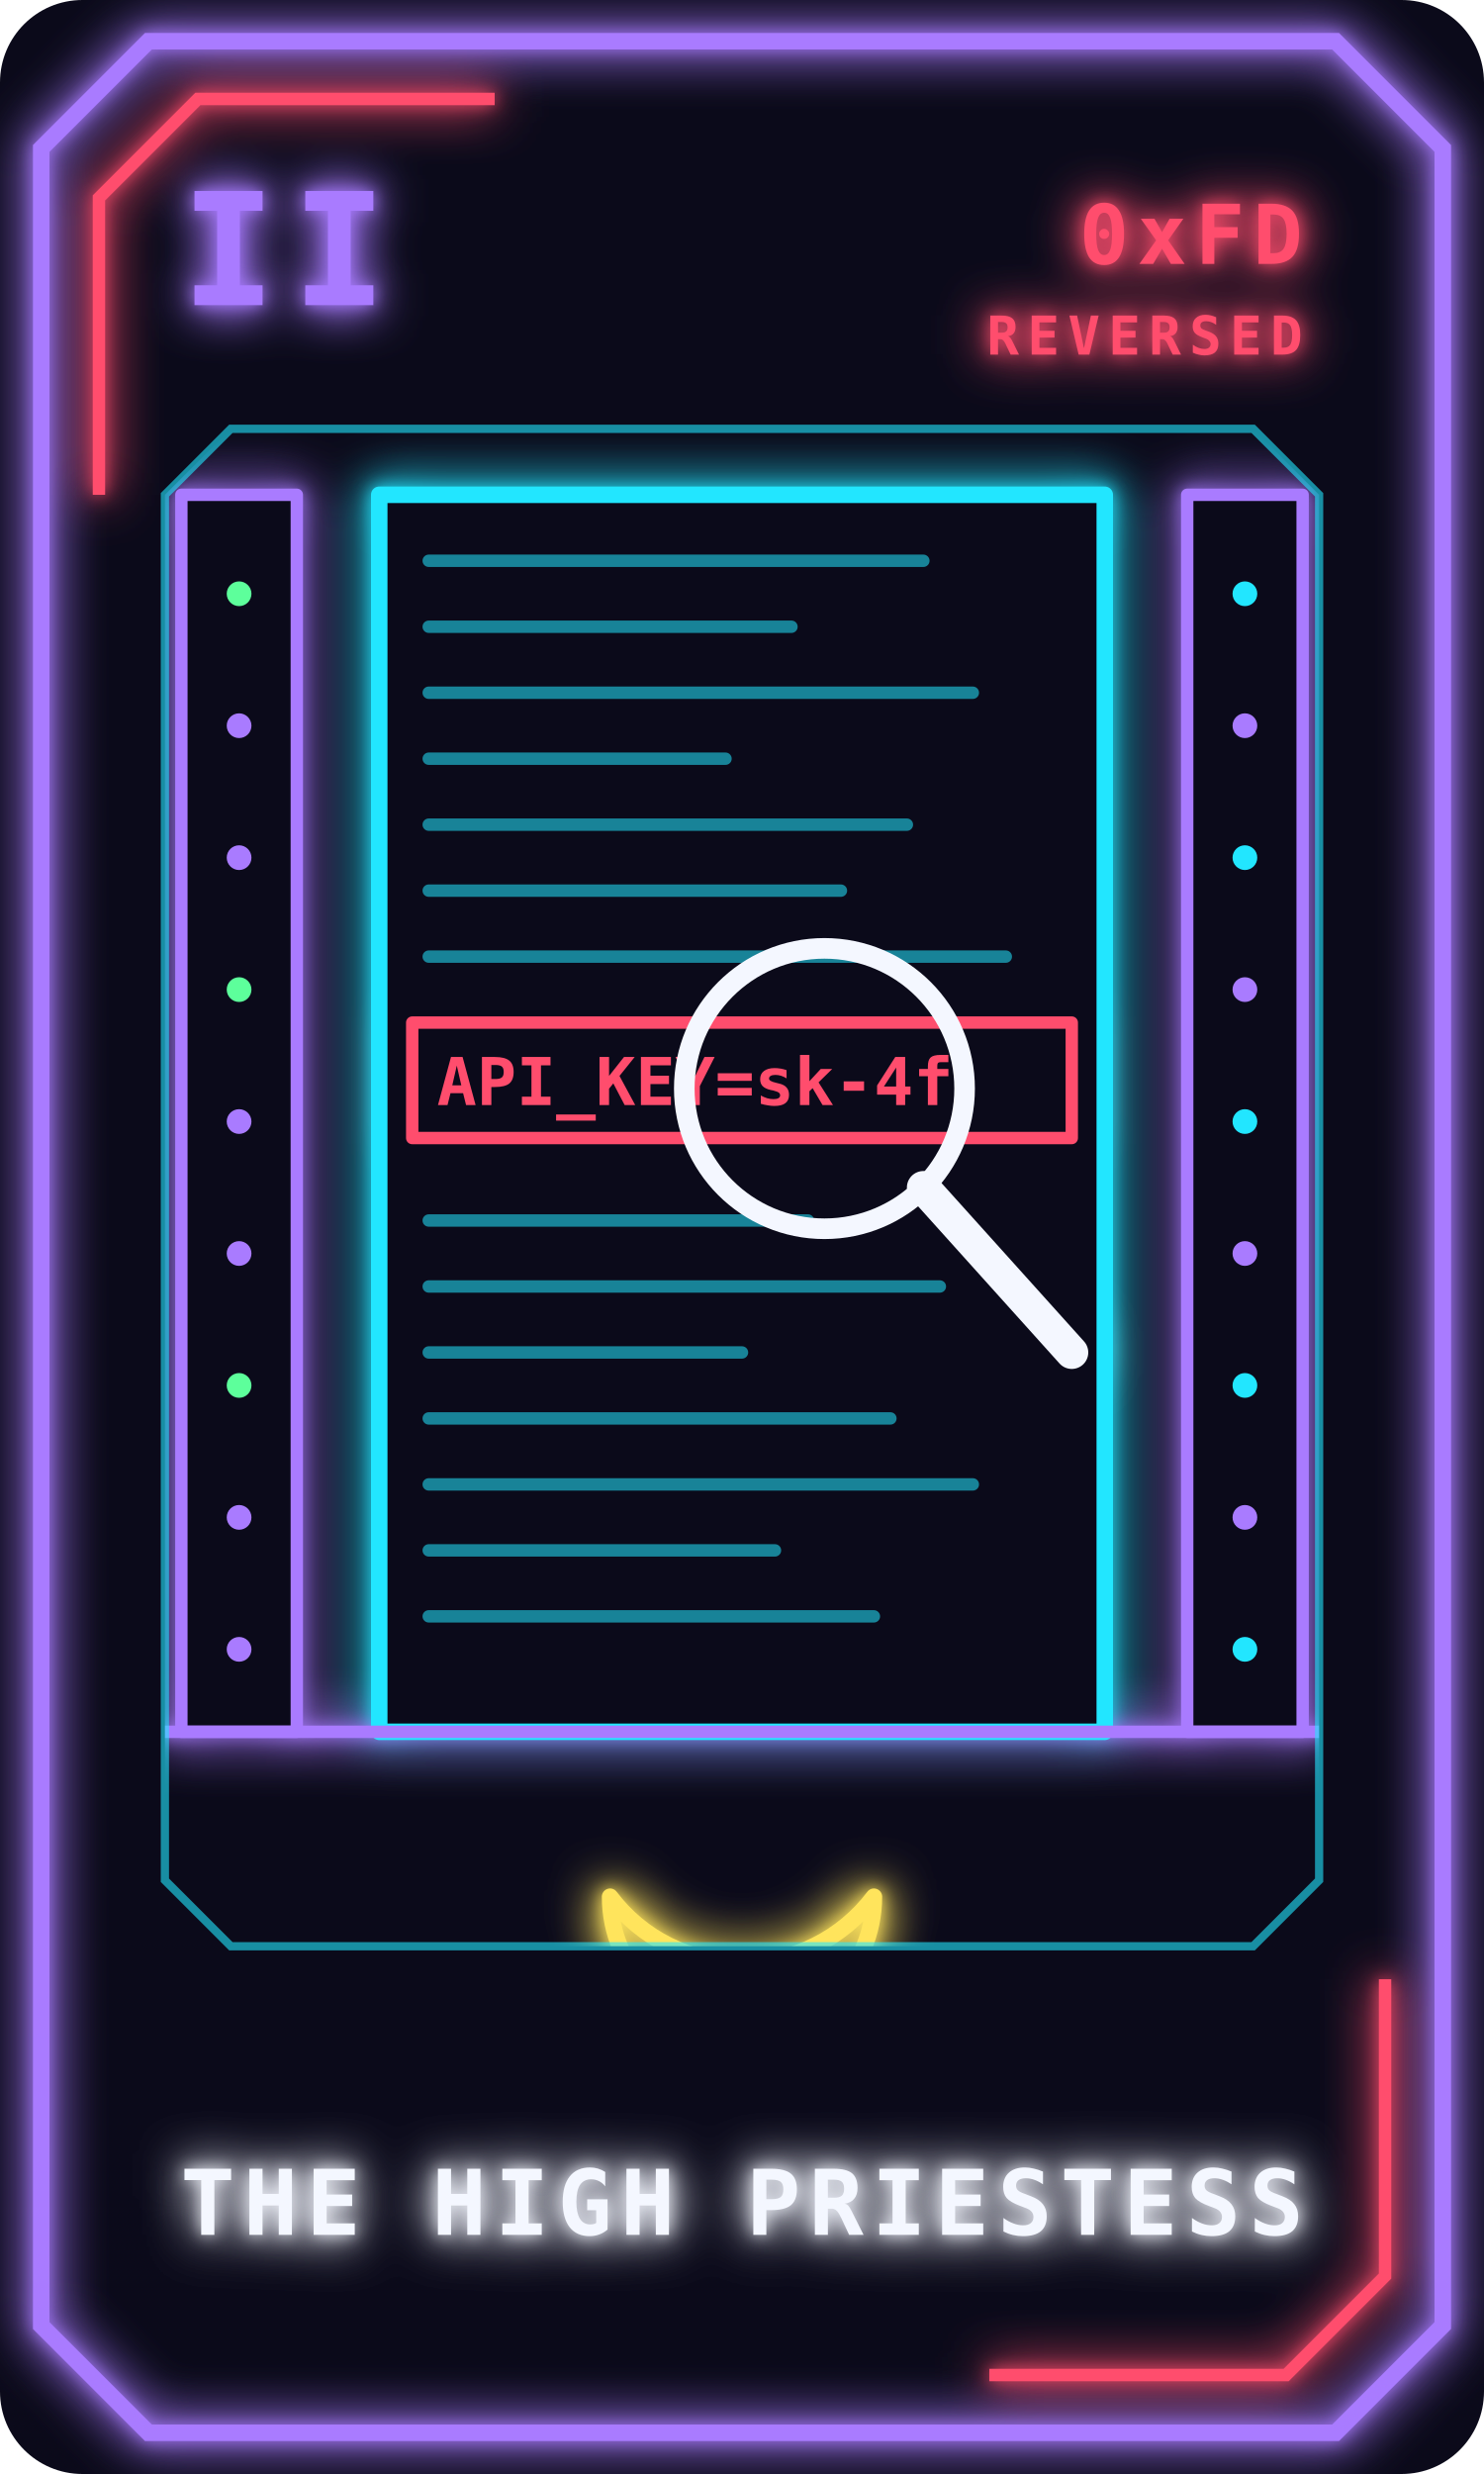
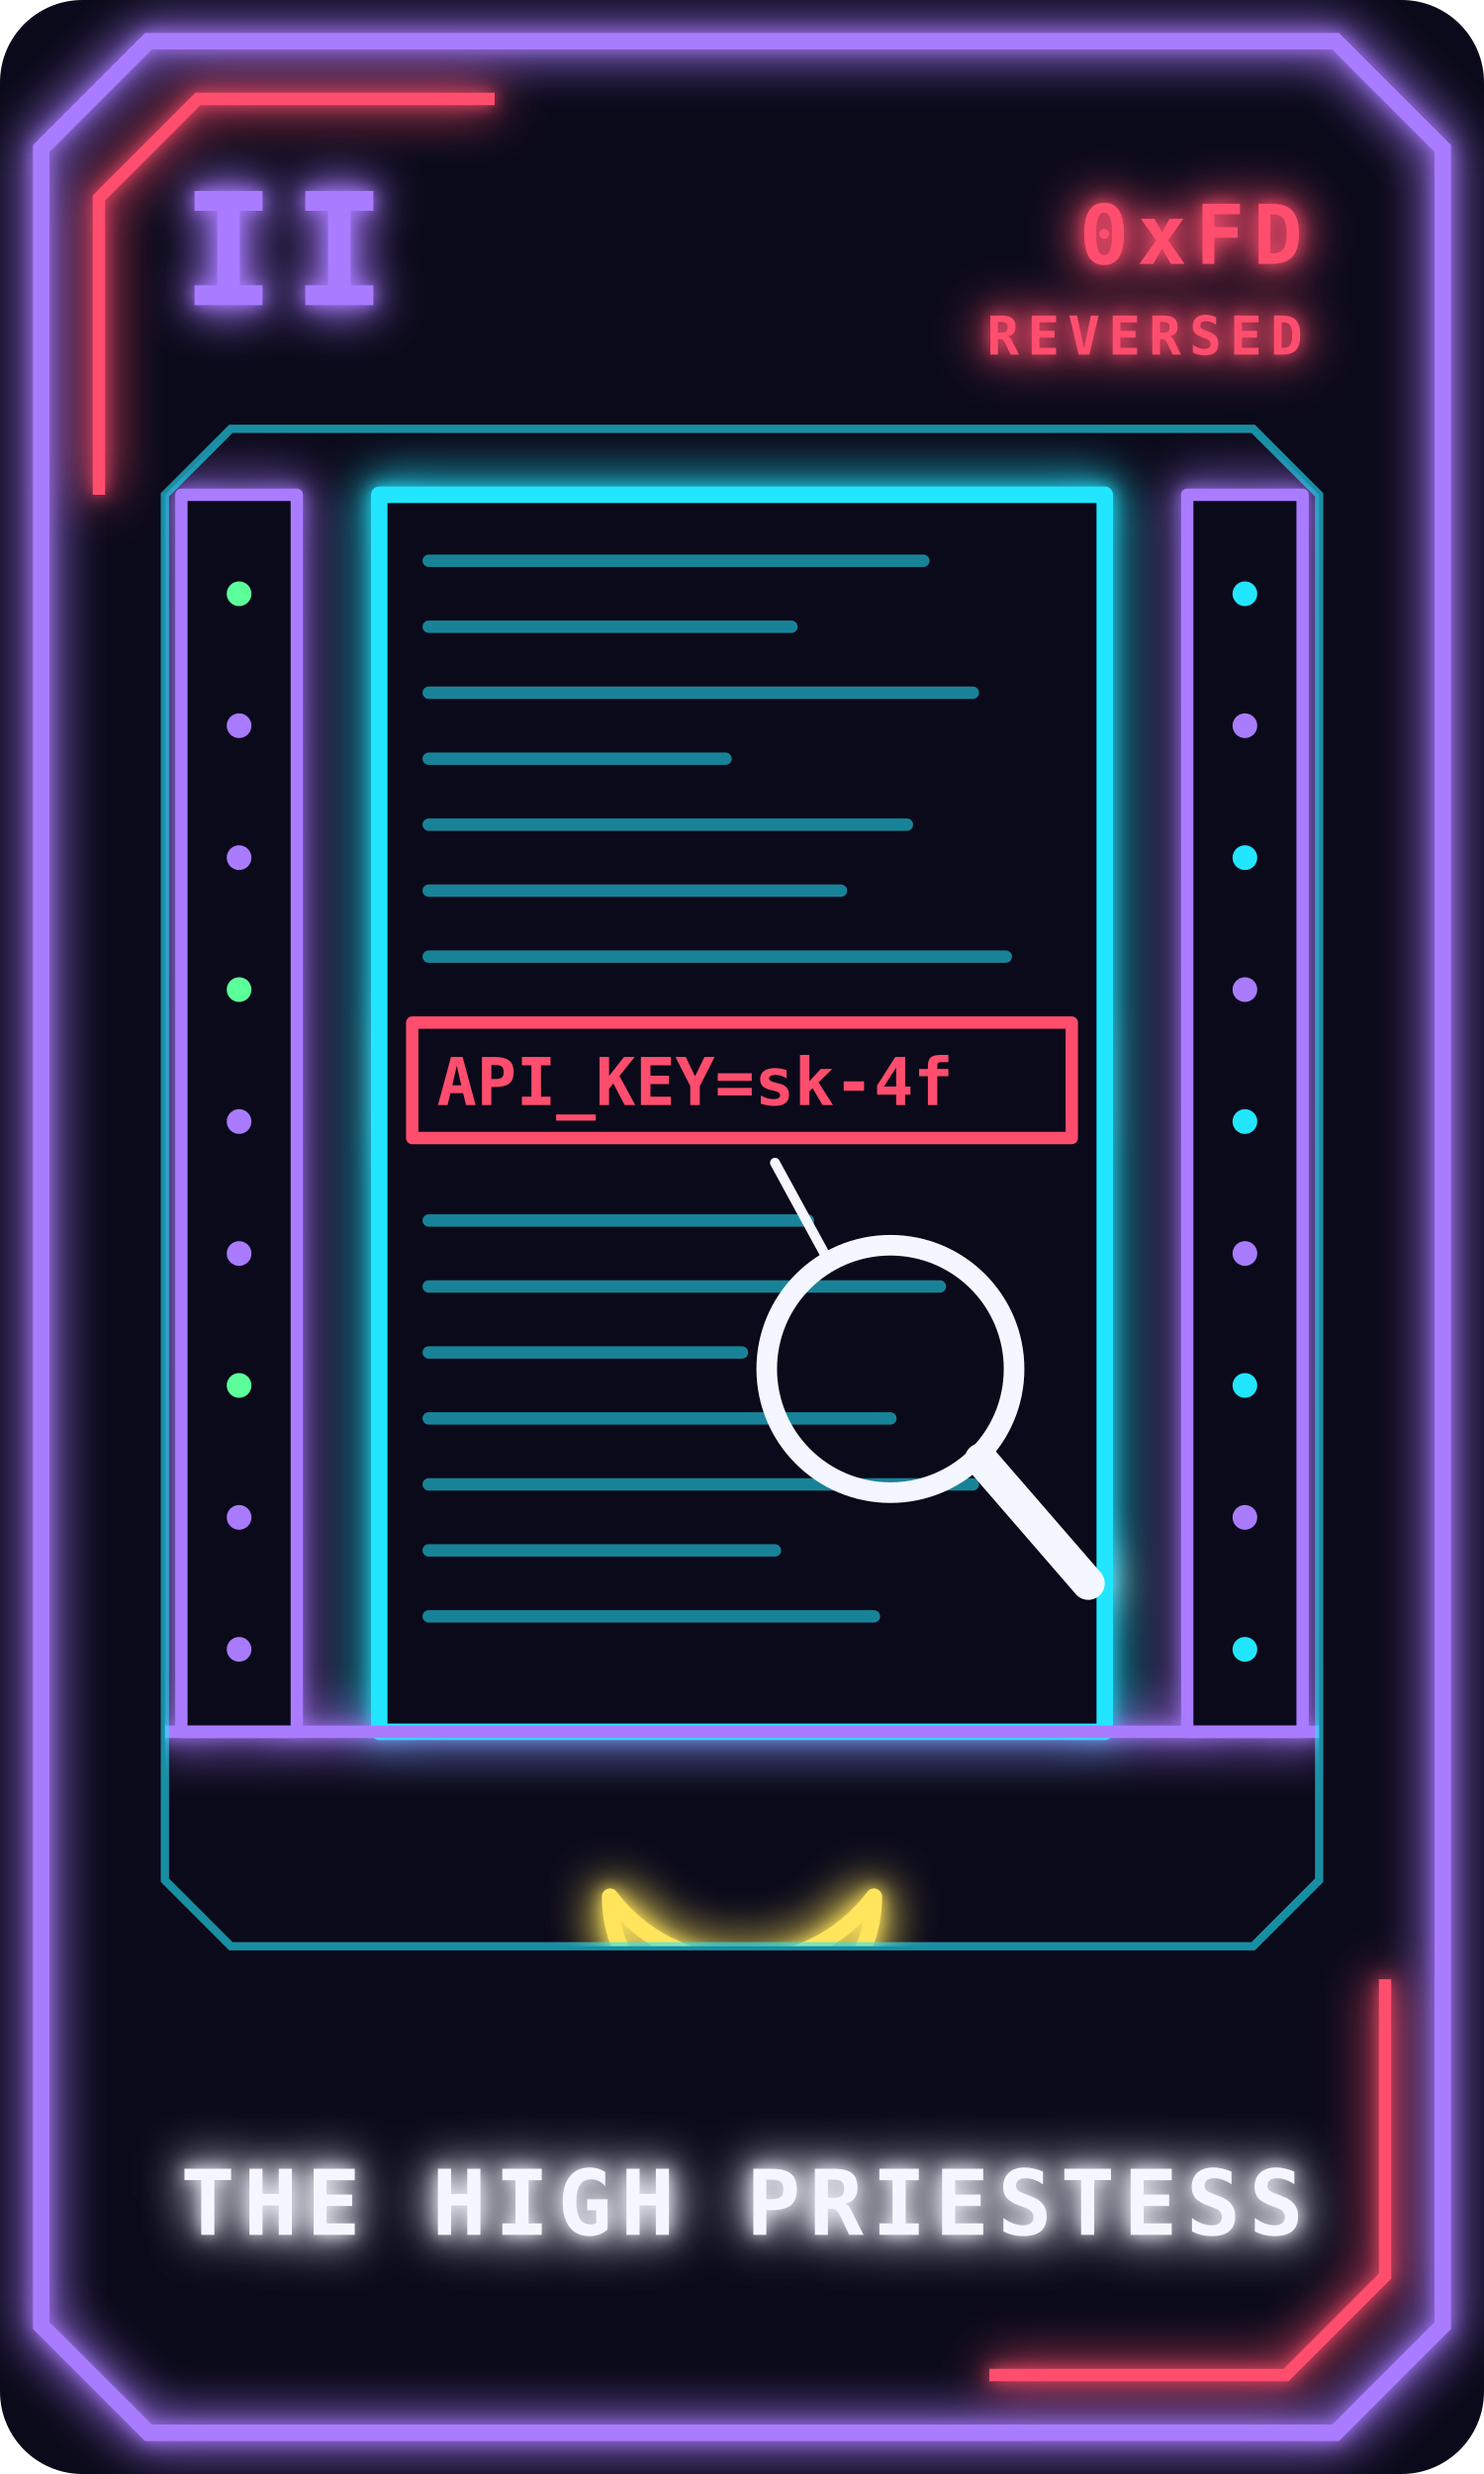
<svg xmlns="http://www.w3.org/2000/svg" width="180" height="300" viewBox="0 0 180 300">
  <g>
    <defs>
      <filter id="ds-neon" x="-30%" y="-30%" width="160%" height="160%" color-interpolation-filters="sRGB">
        <feGaussianBlur stdDeviation="3" result="wide" />
        <feGaussianBlur in="SourceGraphic" stdDeviation="1" result="near" />
        <feMerge>
          <feMergeNode in="wide" />
          <feMergeNode in="wide" />
          <feMergeNode in="near" />
          <feMergeNode in="SourceGraphic" />
        </feMerge>
      </filter>
      <clipPath id="ds-window">
        <path d="M-70 -84L-62 -92H62L70 -84V84L62 92H-62L-70 84Z" />
      </clipPath>
    </defs>
    <rect width="180" height="300" rx="10" fill="#0b0a1a" />
    <g filter="url(#ds-neon)">
      <path d="M18 5H162L175 18V282L162 295H18L5 282V18Z" fill="none" stroke="#a97bff" stroke-width="2" />
      <path d="M12 60V24L24 12H60M168 240V276L156 288H120" fill="none" stroke="#ff4d6d" stroke-width="1.5" />
      <text x="22" y="37" font-family="ui-monospace, 'SF Mono', Menlo, Consolas, monospace" font-size="19" font-weight="bold" fill="#a97bff" text-anchor="start" letter-spacing="2">II</text>
      <text x="158" y="32" font-family="ui-monospace, 'SF Mono', Menlo, Consolas, monospace" font-size="10" font-weight="bold" fill="#ff4d6d" text-anchor="end" letter-spacing="1">0xFD</text>
      <text x="158" y="43" font-family="ui-monospace, 'SF Mono', Menlo, Consolas, monospace" font-size="6.5" font-weight="bold" fill="#ff4d6d" text-anchor="end" letter-spacing="1">REVERSED</text>
      <text x="90" y="271" font-family="ui-monospace, 'SF Mono', Menlo, Consolas, monospace" font-size="11" font-weight="bold" fill="#f4f7ff" text-anchor="middle" letter-spacing="1">THE HIGH PRIESTESS</text>
    </g>
    <g transform="translate(90 144)">
      <g clip-path="url(#ds-window)">
        <g filter="url(#ds-neon)">
          <path d="M-68 -84h14v150h-14Z" fill="#0b0a1a" stroke="#a97bff" stroke-width="1.5" stroke-linecap="round" stroke-linejoin="round" />
          <path d="M54 -84h14v150h-14Z" fill="#0b0a1a" stroke="#a97bff" stroke-width="1.5" stroke-linecap="round" stroke-linejoin="round" />
          <circle cx="-61" cy="-72" r="1.5" fill="#5dff9b" />
          <circle cx="61" cy="-72" r="1.5" fill="#22e6ff" />
          <circle cx="-61" cy="-56" r="1.5" fill="#a97bff" />
          <circle cx="61" cy="-56" r="1.5" fill="#a97bff" />
          <circle cx="-61" cy="-40" r="1.5" fill="#a97bff" />
          <circle cx="61" cy="-40" r="1.5" fill="#22e6ff" />
          <circle cx="-61" cy="-24" r="1.5" fill="#5dff9b" />
          <circle cx="61" cy="-24" r="1.5" fill="#a97bff" />
          <circle cx="-61" cy="-8" r="1.5" fill="#a97bff" />
          <circle cx="61" cy="-8" r="1.5" fill="#22e6ff" />
          <circle cx="-61" cy="8" r="1.5" fill="#a97bff" />
          <circle cx="61" cy="8" r="1.5" fill="#a97bff" />
          <circle cx="-61" cy="24" r="1.5" fill="#5dff9b" />
          <circle cx="61" cy="24" r="1.5" fill="#22e6ff" />
          <circle cx="-61" cy="40" r="1.5" fill="#a97bff" />
          <circle cx="61" cy="40" r="1.5" fill="#a97bff" />
          <circle cx="-61" cy="56" r="1.5" fill="#a97bff" />
          <circle cx="61" cy="56" r="1.5" fill="#22e6ff" />
          <path d="M-44 -84h88v150h-88Z" fill="#0b0a1a" stroke="#22e6ff" stroke-width="2" stroke-linecap="round" stroke-linejoin="round" />
          <g opacity="0.55">
            <path d="M-38 -76h60" fill="none" stroke="#22e6ff" stroke-width="1.5" stroke-linecap="round" stroke-linejoin="round" />
            <path d="M-38 -68h44" fill="none" stroke="#22e6ff" stroke-width="1.5" stroke-linecap="round" stroke-linejoin="round" />
            <path d="M-38 -60h66" fill="none" stroke="#22e6ff" stroke-width="1.5" stroke-linecap="round" stroke-linejoin="round" />
            <path d="M-38 -52h36" fill="none" stroke="#22e6ff" stroke-width="1.5" stroke-linecap="round" stroke-linejoin="round" />
            <path d="M-38 -44h58" fill="none" stroke="#22e6ff" stroke-width="1.5" stroke-linecap="round" stroke-linejoin="round" />
            <path d="M-38 -36h50" fill="none" stroke="#22e6ff" stroke-width="1.5" stroke-linecap="round" stroke-linejoin="round" />
            <path d="M-38 -28h70" fill="none" stroke="#22e6ff" stroke-width="1.5" stroke-linecap="round" stroke-linejoin="round" />
            <path d="M-38 4h46" fill="none" stroke="#22e6ff" stroke-width="1.5" stroke-linecap="round" stroke-linejoin="round" />
            <path d="M-38 12h62" fill="none" stroke="#22e6ff" stroke-width="1.5" stroke-linecap="round" stroke-linejoin="round" />
            <path d="M-38 20h38" fill="none" stroke="#22e6ff" stroke-width="1.5" stroke-linecap="round" stroke-linejoin="round" />
            <path d="M-38 28h56" fill="none" stroke="#22e6ff" stroke-width="1.5" stroke-linecap="round" stroke-linejoin="round" />
            <path d="M-38 36h66" fill="none" stroke="#22e6ff" stroke-width="1.5" stroke-linecap="round" stroke-linejoin="round" />
            <path d="M-38 44h42" fill="none" stroke="#22e6ff" stroke-width="1.5" stroke-linecap="round" stroke-linejoin="round" />
            <path d="M-38 52h54" fill="none" stroke="#22e6ff" stroke-width="1.5" stroke-linecap="round" stroke-linejoin="round" />
          </g>
          <path d="M-40 -20h80v14h-80Z" fill="#0b0a1a" stroke="#ff4d6d" stroke-width="1.5" stroke-linecap="round" stroke-linejoin="round" />
          <text x="-37" y="-10" font-family="ui-monospace, 'SF Mono', Menlo, Consolas, monospace" font-size="8" font-weight="bold" fill="#ff4d6d" text-anchor="start">API_KEY=sk-4f</text>
-           <circle cx="10" cy="-12" r="17" fill="none" stroke="#f4f7ff" stroke-width="2.5" />
-           <path d="M22 0L40 20" fill="none" stroke="#f4f7ff" stroke-width="4" stroke-linecap="round" stroke-linejoin="round" />
+           <circle cx="18" cy="22" r="15" fill="none" stroke="#f4f7ff" stroke-width="2.5" />
+           <path d="M29 33L42 48" fill="none" stroke="#f4f7ff" stroke-width="4" stroke-linecap="round" stroke-linejoin="round" />
+           <path d="M10 8L4 -3" fill="none" stroke="#f4f7ff" stroke-width="1.2" stroke-linecap="round" stroke-linejoin="round" />
          <path d="M-16 86A16 16 0 0 0 16 86A20 20 0 0 1 -16 86Z" fill="none" stroke="#ffe45c" stroke-width="2" stroke-linecap="round" stroke-linejoin="round" />
          <path d="M-70 66H70" fill="none" stroke="#a97bff" stroke-width="1.5" stroke-linecap="round" stroke-linejoin="round" />
        </g>
      </g>
      <path d="M-70 -84L-62 -92H62L70 -84V84L62 92H-62L-70 84Z" fill="none" stroke="#22e6ff" stroke-width="1" opacity="0.6" />
    </g>
  </g>
</svg>
